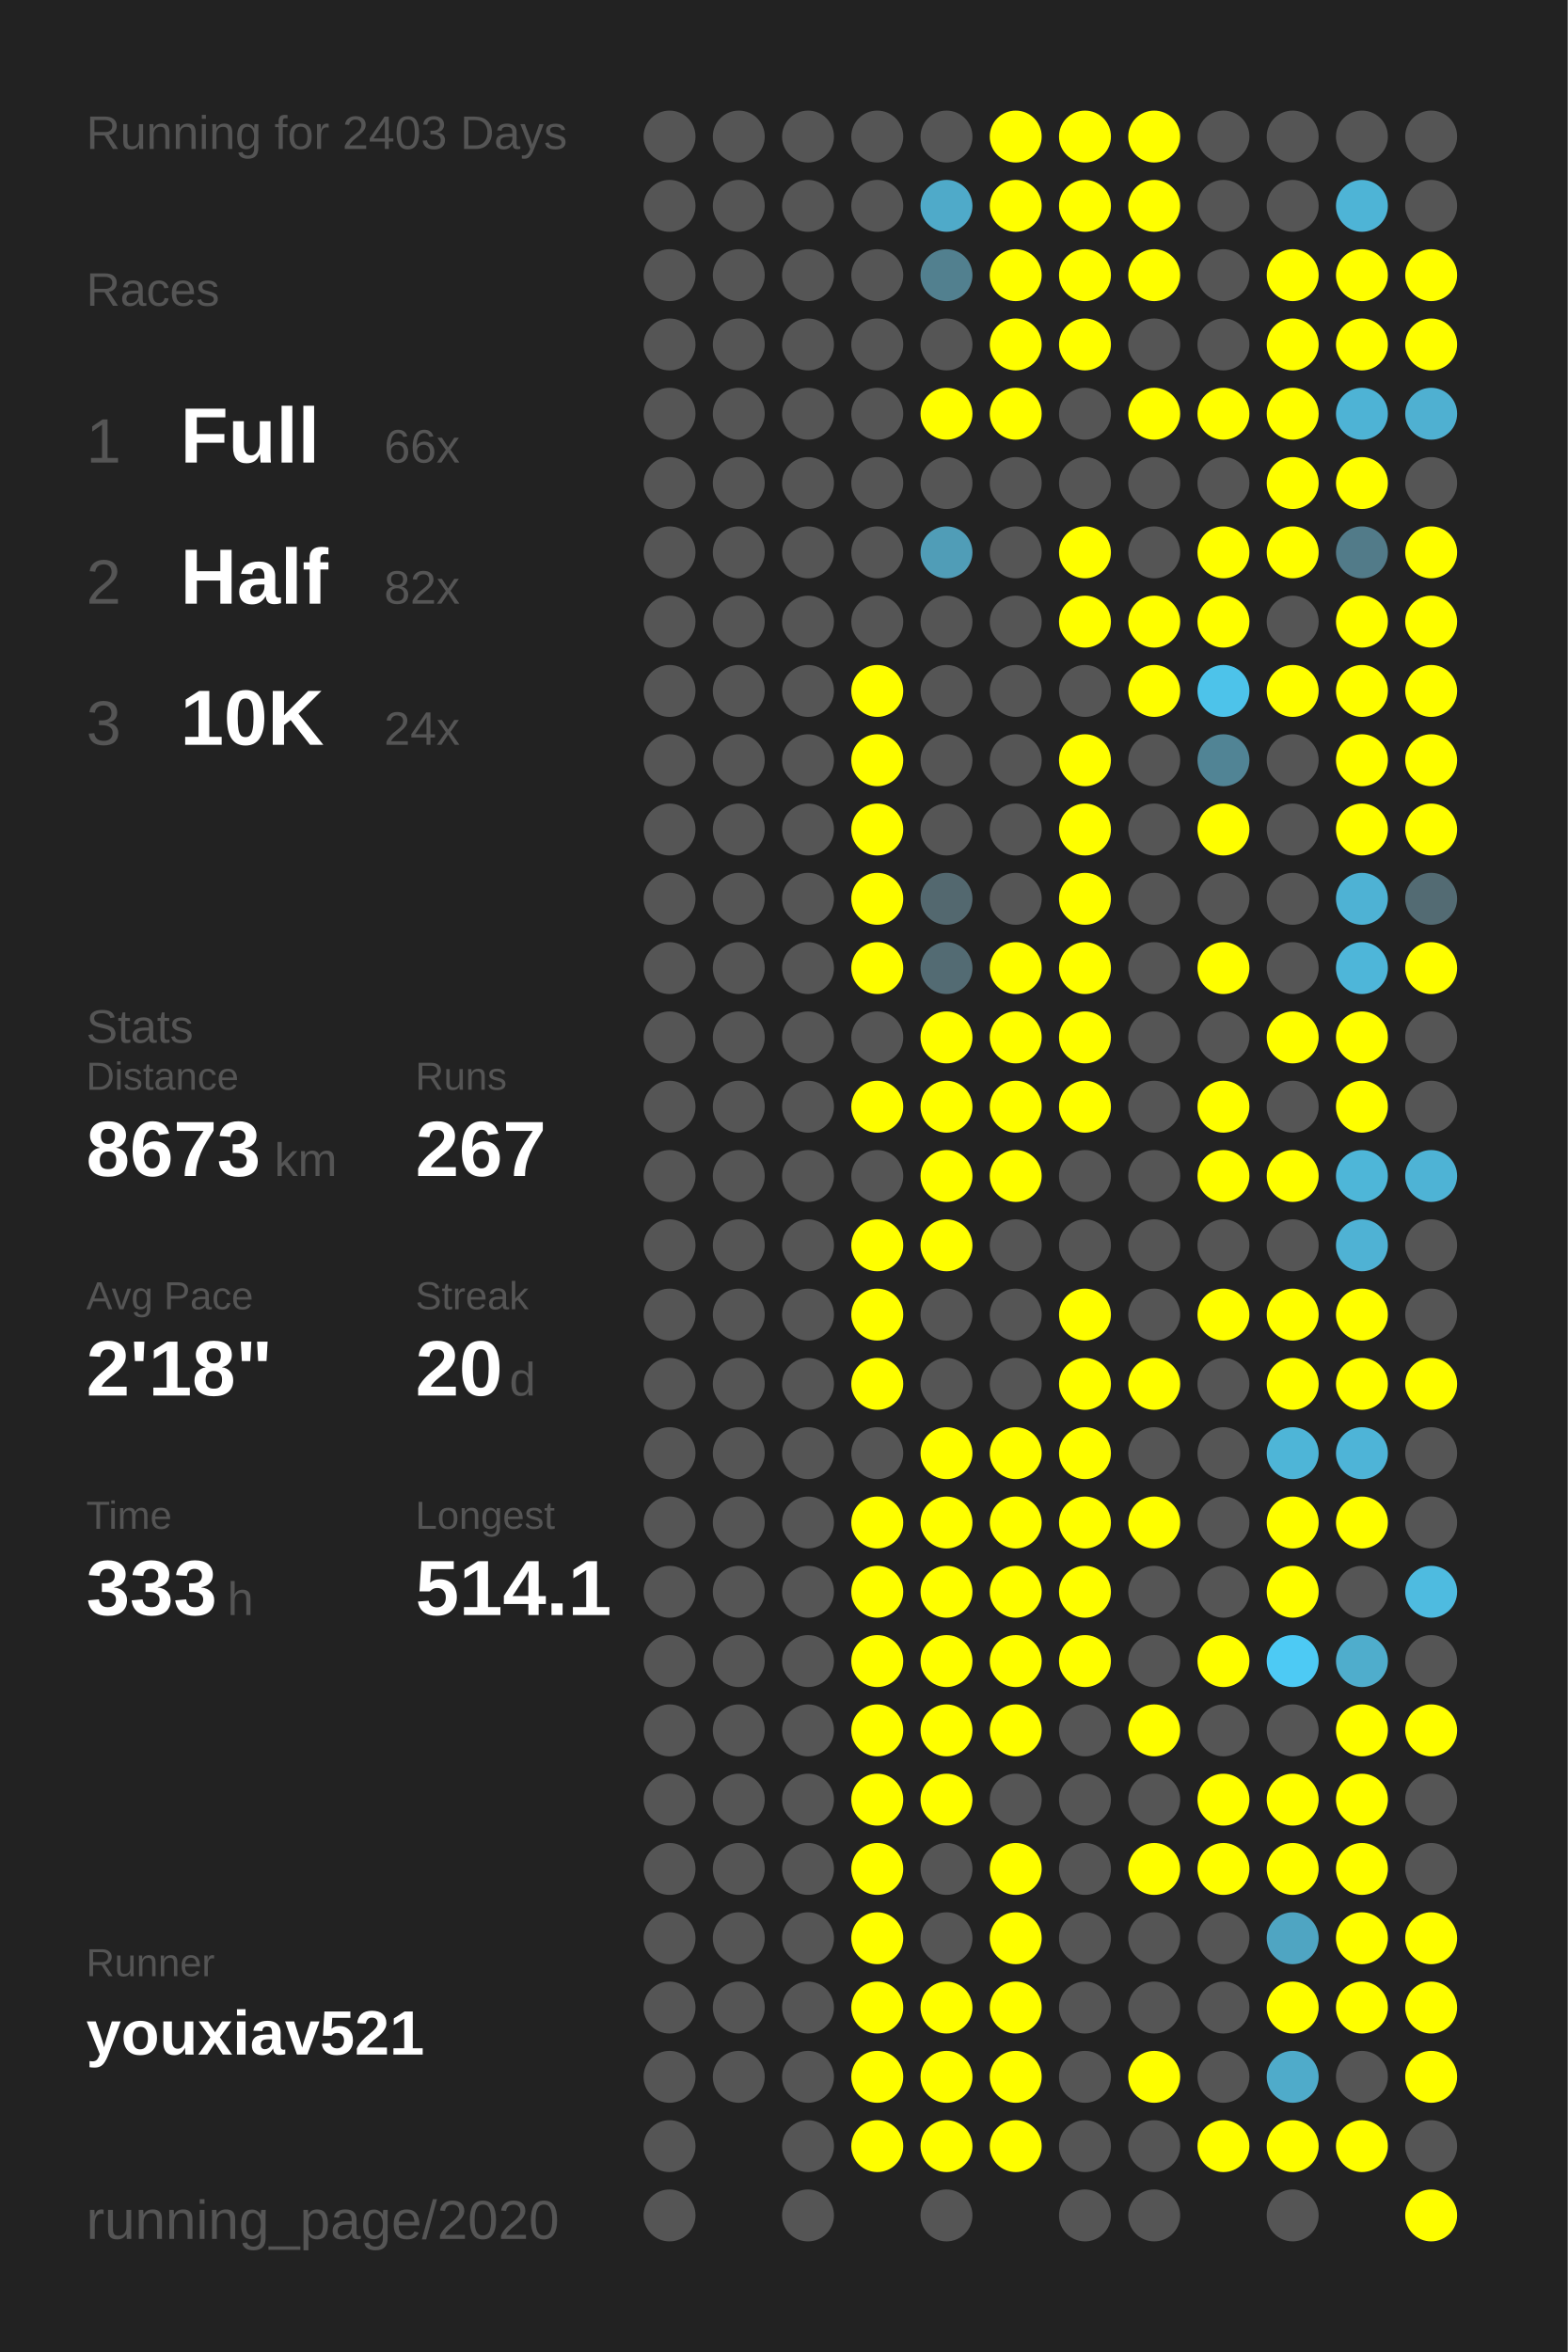
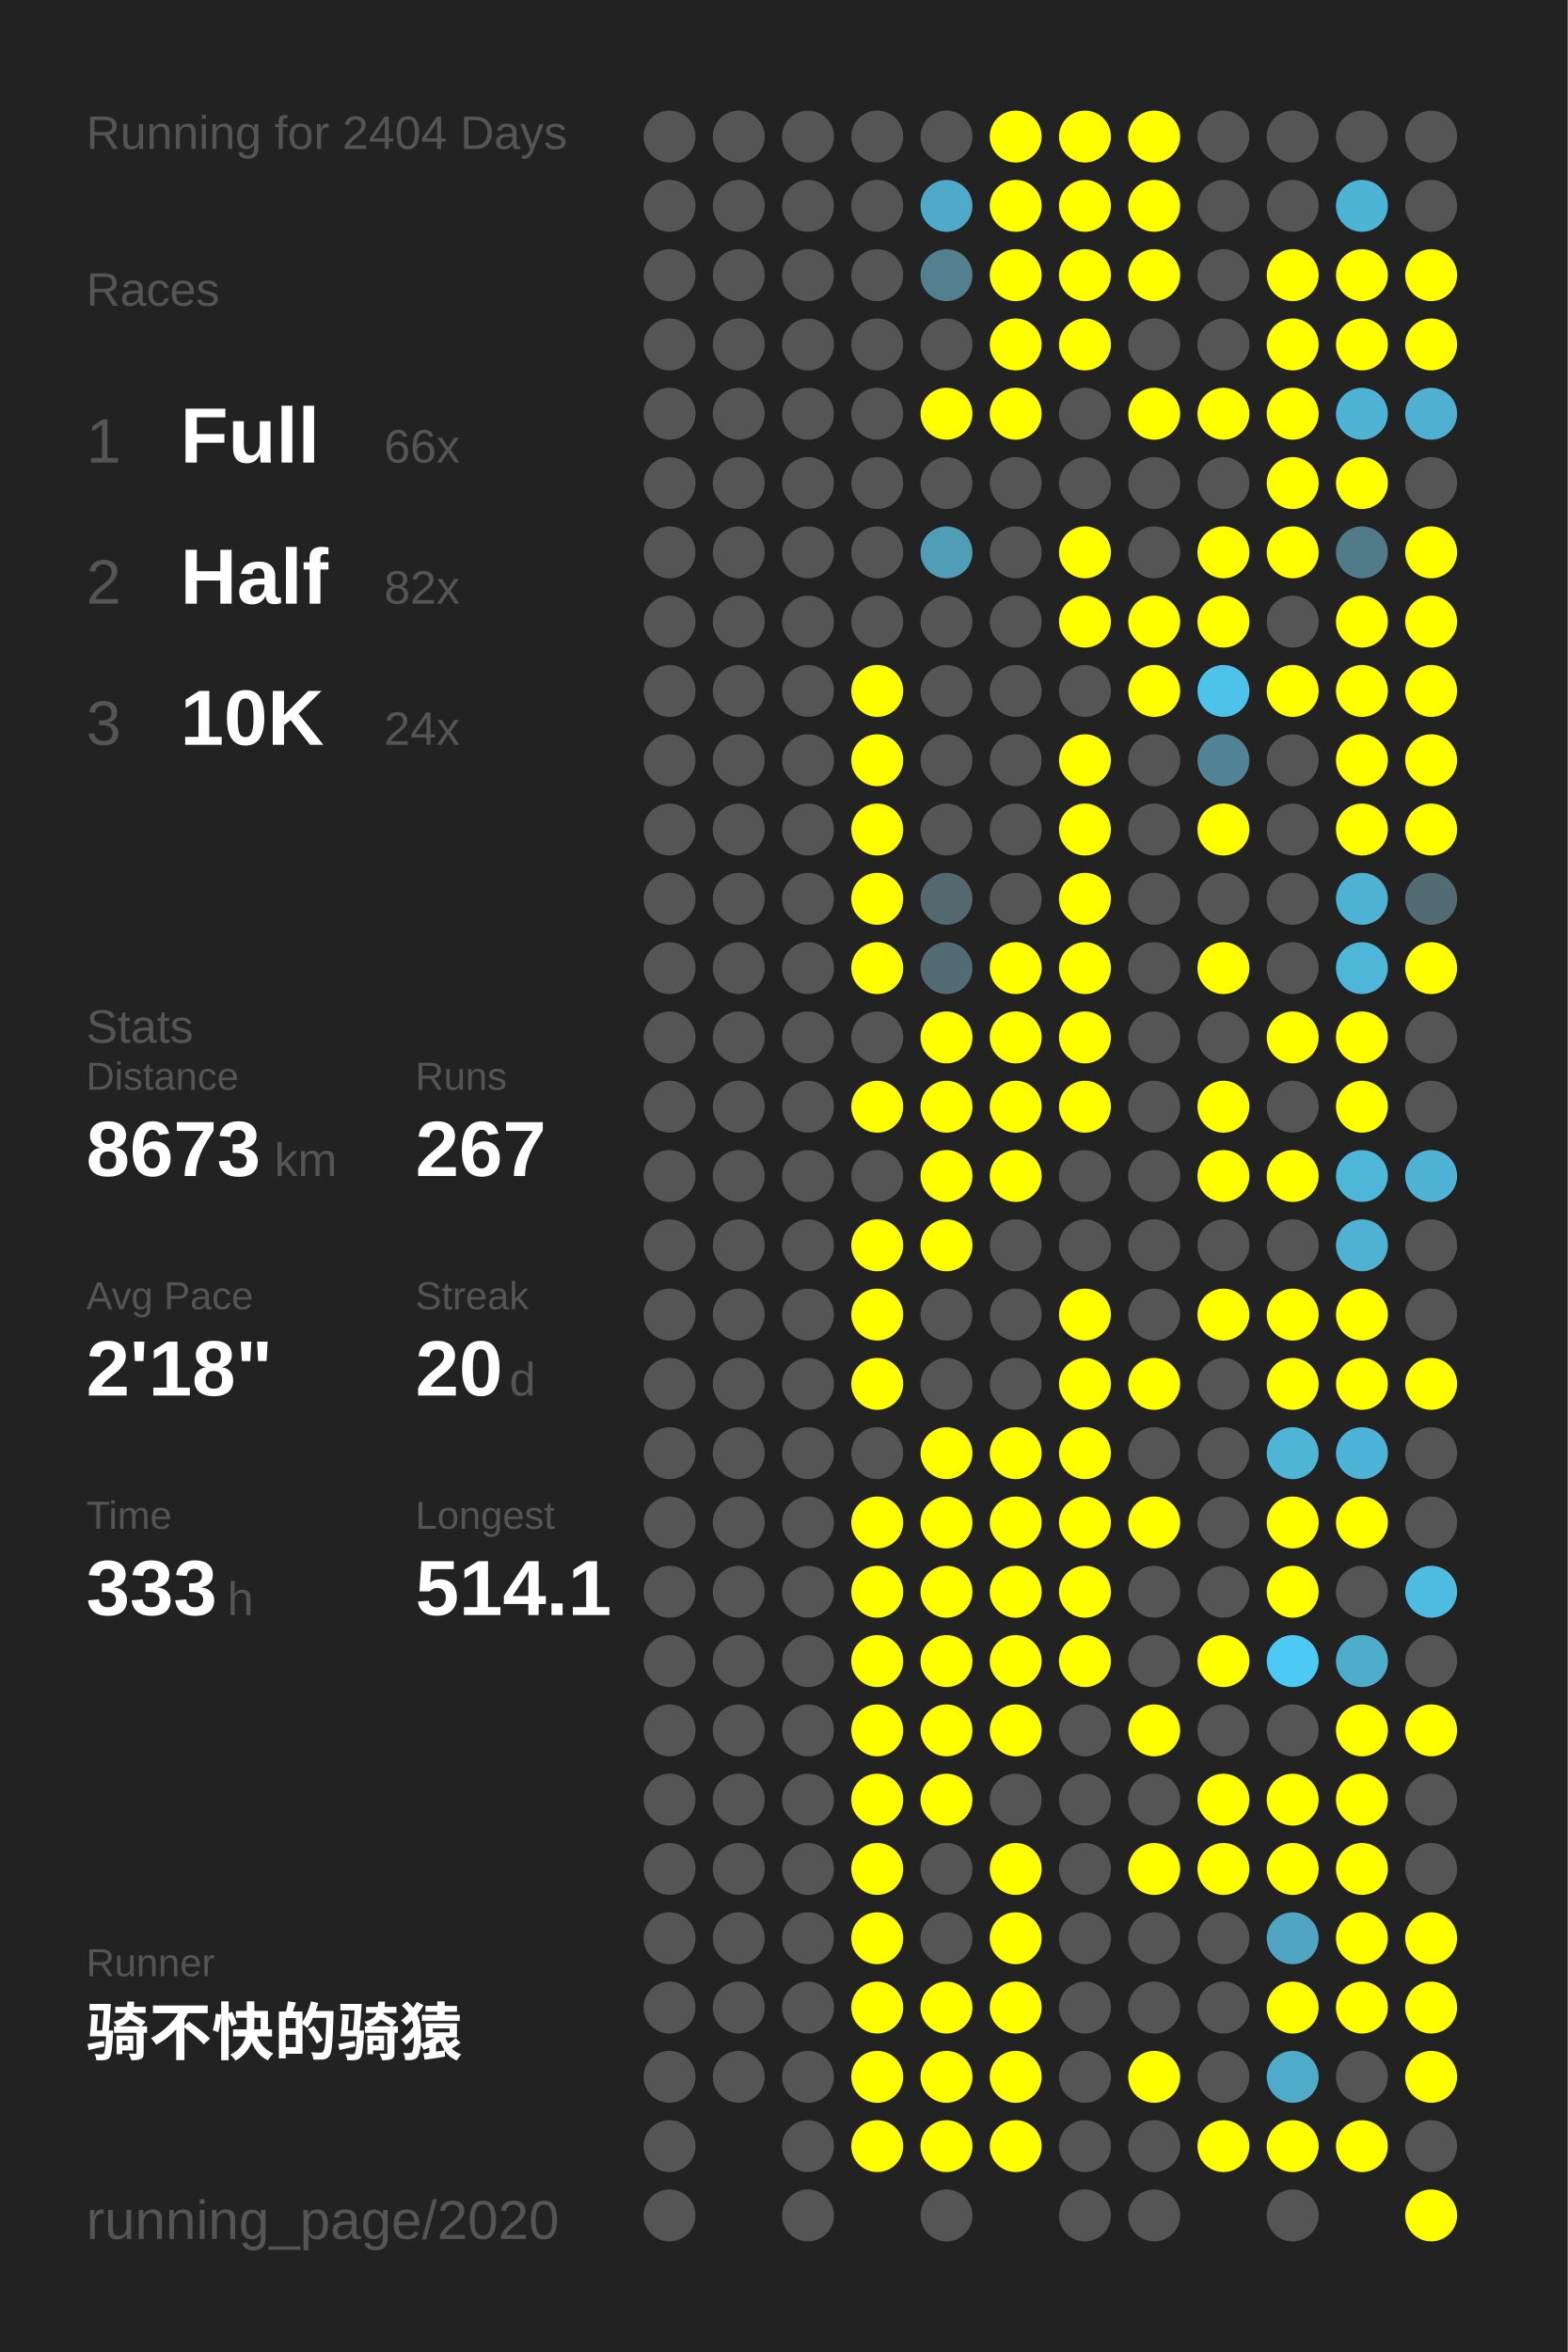
<svg xmlns="http://www.w3.org/2000/svg" baseProfile="full" height="300mm" version="1.1" viewBox="0,0,200,300" width="200mm">
  <defs />
  <rect fill="#222222" height="300" width="200" x="0" y="0" />
-   <text fill="#555555" style="font-size:6px; font-family:Arial;" x="11" y="19">Running for 2403 Days</text>
+   <text fill="#555555" style="font-size:6px; font-family:Arial;" x="11" y="19">Running for 2404 Days</text>
  <text fill="#555555" style="font-size:6px; font-family:Arial;" x="11" y="39">Races</text>
  <text fill="#555555" style="font-size:8px; font-family:Arial;" x="11" y="59">1</text>
  <text fill="#FFFFFF" style="font-size:10px; font-family:Arial; font-weight:bold;" x="23" y="59">Full</text>
  <text fill="#555555" style="font-size:6px; font-family:Arial;" x="49" y="59">66x</text>
  <text fill="#555555" style="font-size:8px; font-family:Arial;" x="11" y="77">2</text>
  <text fill="#FFFFFF" style="font-size:10px; font-family:Arial; font-weight:bold;" x="23" y="77">Half</text>
  <text fill="#555555" style="font-size:6px; font-family:Arial;" x="49" y="77">82x</text>
  <text fill="#555555" style="font-size:8px; font-family:Arial;" x="11" y="95">3</text>
  <text fill="#FFFFFF" style="font-size:10px; font-family:Arial; font-weight:bold;" x="23" y="95">10K</text>
  <text fill="#555555" style="font-size:6px; font-family:Arial;" x="49" y="95">24x</text>
  <text fill="#555555" style="font-size:6px; font-family:Arial;" x="11" y="133">Stats</text>
  <text fill="#555555" style="font-size:5px; font-family:Arial;" x="11" y="139">Distance</text>
  <text fill="#FFFFFF" style="font-size:10px; font-family:Arial; font-weight:bold;" x="11" y="150">8673</text>
  <text fill="#555555" style="font-size:6px; font-family:Arial;" x="35" y="150">km</text>
  <text fill="#555555" style="font-size:5px; font-family:Arial;" x="53" y="139">Runs</text>
  <text fill="#FFFFFF" style="font-size:10px; font-family:Arial; font-weight:bold;" x="53" y="150">267</text>
  <text fill="#555555" style="font-size:5px; font-family:Arial;" x="11" y="167">Avg Pace</text>
  <text fill="#FFFFFF" style="font-size:10px; font-family:Arial; font-weight:bold;" x="11" y="178">2'18"</text>
  <text fill="#555555" style="font-size:5px; font-family:Arial;" x="53" y="167">Streak</text>
  <text fill="#FFFFFF" style="font-size:10px; font-family:Arial; font-weight:bold;" x="53" y="178">20</text>
  <text fill="#555555" style="font-size:6px; font-family:Arial;" x="65" y="178">d</text>
  <text fill="#555555" style="font-size:5px; font-family:Arial;" x="11" y="195">Time</text>
  <text fill="#FFFFFF" style="font-size:10px; font-family:Arial; font-weight:bold;" x="11" y="206">333</text>
  <text fill="#555555" style="font-size:6px; font-family:Arial;" x="29" y="206">h</text>
  <text fill="#555555" style="font-size:5px; font-family:Arial;" x="53" y="195">Longest</text>
  <text fill="#FFFFFF" style="font-size:10px; font-family:Arial; font-weight:bold;" x="53" y="206">514.1</text>
  <text fill="#555555" style="font-size:5px; font-family:Arial;" x="11" y="252.065">Runner</text>
-   <text fill="#FFFFFF" style="font-size:8px; font-family:Arial; font-weight:bold;" x="11" y="262.065">youxiav521</text>
+   <text fill="#FFFFFF" style="font-size:8px; font-family:Arial; font-weight:bold;" x="11" y="262.065">骑不快的骑猿</text>
  <text fill="#555555" style="font-size:7px; font-family:Arial;" x="11" y="285.581">running_page/2020</text>
  <circle cx="85.417" cy="17.419" fill="#555555" r="3.312" />
  <circle cx="85.417" cy="26.258" fill="#555555" r="3.312" />
  <circle cx="85.417" cy="35.097" fill="#555555" r="3.312" />
  <circle cx="85.417" cy="43.935" fill="#555555" r="3.312" />
  <circle cx="85.417" cy="52.774" fill="#555555" r="3.312" />
  <circle cx="85.417" cy="61.613" fill="#555555" r="3.312" />
  <circle cx="85.417" cy="70.452" fill="#555555" r="3.312" />
  <circle cx="85.417" cy="79.29" fill="#555555" r="3.312" />
  <circle cx="85.417" cy="88.129" fill="#555555" r="3.312" />
  <circle cx="85.417" cy="96.968" fill="#555555" r="3.312" />
  <circle cx="85.417" cy="105.806" fill="#555555" r="3.312" />
  <circle cx="85.417" cy="114.645" fill="#555555" r="3.312" />
  <circle cx="85.417" cy="123.484" fill="#555555" r="3.312" />
  <circle cx="85.417" cy="132.323" fill="#555555" r="3.312" />
  <circle cx="85.417" cy="141.161" fill="#555555" r="3.312" />
  <circle cx="85.417" cy="150" fill="#555555" r="3.312" />
  <circle cx="85.417" cy="158.839" fill="#555555" r="3.312" />
  <circle cx="85.417" cy="167.677" fill="#555555" r="3.312" />
  <circle cx="85.417" cy="176.516" fill="#555555" r="3.312" />
  <circle cx="85.417" cy="185.355" fill="#555555" r="3.312" />
  <circle cx="85.417" cy="194.194" fill="#555555" r="3.312" />
  <circle cx="85.417" cy="203.032" fill="#555555" r="3.312" />
  <circle cx="85.417" cy="211.871" fill="#555555" r="3.312" />
  <circle cx="85.417" cy="220.71" fill="#555555" r="3.312" />
  <circle cx="85.417" cy="229.548" fill="#555555" r="3.312" />
  <circle cx="85.417" cy="238.387" fill="#555555" r="3.312" />
  <circle cx="85.417" cy="247.226" fill="#555555" r="3.312" />
  <circle cx="85.417" cy="256.065" fill="#555555" r="3.312" />
  <circle cx="85.417" cy="264.903" fill="#555555" r="3.312" />
  <circle cx="85.417" cy="273.742" fill="#555555" r="3.312" />
  <circle cx="85.417" cy="282.581" fill="#555555" r="3.312" />
  <circle cx="94.25" cy="17.419" fill="#555555" r="3.312" />
  <circle cx="94.25" cy="26.258" fill="#555555" r="3.312" />
  <circle cx="94.25" cy="35.097" fill="#555555" r="3.312" />
  <circle cx="94.25" cy="43.935" fill="#555555" r="3.312" />
  <circle cx="94.25" cy="52.774" fill="#555555" r="3.312" />
  <circle cx="94.25" cy="61.613" fill="#555555" r="3.312" />
  <circle cx="94.25" cy="70.452" fill="#555555" r="3.312" />
  <circle cx="94.25" cy="79.29" fill="#555555" r="3.312" />
  <circle cx="94.25" cy="88.129" fill="#555555" r="3.312" />
  <circle cx="94.25" cy="96.968" fill="#555555" r="3.312" />
  <circle cx="94.25" cy="105.806" fill="#555555" r="3.312" />
  <circle cx="94.25" cy="114.645" fill="#555555" r="3.312" />
  <circle cx="94.25" cy="123.484" fill="#555555" r="3.312" />
  <circle cx="94.25" cy="132.323" fill="#555555" r="3.312" />
  <circle cx="94.25" cy="141.161" fill="#555555" r="3.312" />
  <circle cx="94.25" cy="150" fill="#555555" r="3.312" />
  <circle cx="94.25" cy="158.839" fill="#555555" r="3.312" />
  <circle cx="94.25" cy="167.677" fill="#555555" r="3.312" />
  <circle cx="94.25" cy="176.516" fill="#555555" r="3.312" />
  <circle cx="94.25" cy="185.355" fill="#555555" r="3.312" />
  <circle cx="94.25" cy="194.194" fill="#555555" r="3.312" />
  <circle cx="94.25" cy="203.032" fill="#555555" r="3.312" />
  <circle cx="94.25" cy="211.871" fill="#555555" r="3.312" />
  <circle cx="94.25" cy="220.71" fill="#555555" r="3.312" />
  <circle cx="94.25" cy="229.548" fill="#555555" r="3.312" />
  <circle cx="94.25" cy="238.387" fill="#555555" r="3.312" />
  <circle cx="94.25" cy="247.226" fill="#555555" r="3.312" />
  <circle cx="94.25" cy="256.065" fill="#555555" r="3.312" />
  <circle cx="94.25" cy="264.903" fill="#555555" r="3.312" />
  <circle cx="103.083" cy="17.419" fill="#555555" r="3.312" />
  <circle cx="103.083" cy="26.258" fill="#555555" r="3.312" />
  <circle cx="103.083" cy="35.097" fill="#555555" r="3.312" />
  <circle cx="103.083" cy="43.935" fill="#555555" r="3.312" />
  <circle cx="103.083" cy="52.774" fill="#555555" r="3.312" />
  <circle cx="103.083" cy="61.613" fill="#555555" r="3.312" />
  <circle cx="103.083" cy="70.452" fill="#555555" r="3.312" />
  <circle cx="103.083" cy="79.29" fill="#555555" r="3.312" />
  <circle cx="103.083" cy="88.129" fill="#555555" r="3.312" />
  <circle cx="103.083" cy="96.968" fill="#555555" r="3.312" />
  <circle cx="103.083" cy="105.806" fill="#555555" r="3.312" />
  <circle cx="103.083" cy="114.645" fill="#555555" r="3.312" />
  <circle cx="103.083" cy="123.484" fill="#555555" r="3.312" />
  <circle cx="103.083" cy="132.323" fill="#555555" r="3.312" />
  <circle cx="103.083" cy="141.161" fill="#555555" r="3.312" />
  <circle cx="103.083" cy="150" fill="#555555" r="3.312" />
  <circle cx="103.083" cy="158.839" fill="#555555" r="3.312" />
  <circle cx="103.083" cy="167.677" fill="#555555" r="3.312" />
  <circle cx="103.083" cy="176.516" fill="#555555" r="3.312" />
  <circle cx="103.083" cy="185.355" fill="#555555" r="3.312" />
  <circle cx="103.083" cy="194.194" fill="#555555" r="3.312" />
  <circle cx="103.083" cy="203.032" fill="#555555" r="3.312" />
  <circle cx="103.083" cy="211.871" fill="#555555" r="3.312" />
  <circle cx="103.083" cy="220.71" fill="#555555" r="3.312" />
  <circle cx="103.083" cy="229.548" fill="#555555" r="3.312" />
  <circle cx="103.083" cy="238.387" fill="#555555" r="3.312" />
  <circle cx="103.083" cy="247.226" fill="#555555" r="3.312" />
  <circle cx="103.083" cy="256.065" fill="#555555" r="3.312" />
  <circle cx="103.083" cy="264.903" fill="#555555" r="3.312" />
  <circle cx="103.083" cy="273.742" fill="#555555" r="3.312" />
  <circle cx="103.083" cy="282.581" fill="#555555" r="3.312" />
  <circle cx="111.917" cy="17.419" fill="#555555" r="3.312" />
  <circle cx="111.917" cy="26.258" fill="#555555" r="3.312" />
  <circle cx="111.917" cy="35.097" fill="#555555" r="3.312" />
  <circle cx="111.917" cy="43.935" fill="#555555" r="3.312" />
  <circle cx="111.917" cy="52.774" fill="#555555" r="3.312" />
  <circle cx="111.917" cy="61.613" fill="#555555" r="3.312" />
  <circle cx="111.917" cy="70.452" fill="#555555" r="3.312" />
  <circle cx="111.917" cy="79.29" fill="#555555" r="3.312" />
  <circle cx="111.917" cy="88.129" fill="#FFFF00" r="3.312" />
  <circle cx="111.917" cy="96.968" fill="#FFFF00" r="3.312" />
  <circle cx="111.917" cy="105.806" fill="#FFFF00" r="3.312" />
  <circle cx="111.917" cy="114.645" fill="#FFFF00" r="3.312" />
  <circle cx="111.917" cy="123.484" fill="#FFFF00" r="3.312" />
  <circle cx="111.917" cy="132.323" fill="#555555" r="3.312" />
  <circle cx="111.917" cy="141.161" fill="#FFFF00" r="3.312" />
  <circle cx="111.917" cy="150" fill="#555555" r="3.312" />
  <circle cx="111.917" cy="158.839" fill="#FFFF00" r="3.312" />
  <circle cx="111.917" cy="167.677" fill="#FFFF00" r="3.312" />
  <circle cx="111.917" cy="176.516" fill="#FFFF00" r="3.312" />
  <circle cx="111.917" cy="185.355" fill="#555555" r="3.312" />
  <circle cx="111.917" cy="194.194" fill="#FFFF00" r="3.312" />
  <circle cx="111.917" cy="203.032" fill="#FFFF00" r="3.312" />
  <circle cx="111.917" cy="211.871" fill="#FFFF00" r="3.312" />
  <circle cx="111.917" cy="220.71" fill="#FFFF00" r="3.312" />
  <circle cx="111.917" cy="229.548" fill="#FFFF00" r="3.312" />
  <circle cx="111.917" cy="238.387" fill="#FFFF00" r="3.312" />
  <circle cx="111.917" cy="247.226" fill="#FFFF00" r="3.312" />
  <circle cx="111.917" cy="256.065" fill="#FFFF00" r="3.312" />
  <circle cx="111.917" cy="264.903" fill="#FFFF00" r="3.312" />
  <circle cx="111.917" cy="273.742" fill="#FFFF00" r="3.312" />
  <circle cx="120.75" cy="17.419" fill="#555555" r="3.312" />
  <circle cx="120.75" cy="26.258" fill="#4faac9" r="3.312" />
  <circle cx="120.75" cy="35.097" fill="#52808f" r="3.312" />
  <circle cx="120.75" cy="43.935" fill="#555555" r="3.312" />
  <circle cx="120.75" cy="52.774" fill="#FFFF00" r="3.312" />
  <circle cx="120.75" cy="61.613" fill="#555555" r="3.312" />
  <circle cx="120.75" cy="70.452" fill="#509db7" r="3.312" />
  <circle cx="120.75" cy="79.29" fill="#555555" r="3.312" />
  <circle cx="120.75" cy="88.129" fill="#555555" r="3.312" />
  <circle cx="120.75" cy="96.968" fill="#555555" r="3.312" />
  <circle cx="120.75" cy="105.806" fill="#555555" r="3.312" />
  <circle cx="120.75" cy="114.645" fill="#53686f" r="3.312" />
  <circle cx="120.75" cy="123.484" fill="#536b73" r="3.312" />
  <circle cx="120.75" cy="132.323" fill="#FFFF00" r="3.312" />
  <circle cx="120.75" cy="141.161" fill="#FFFF00" r="3.312" />
  <circle cx="120.75" cy="150" fill="#FFFF00" r="3.312" />
  <circle cx="120.75" cy="158.839" fill="#FFFF00" r="3.312" />
  <circle cx="120.75" cy="167.677" fill="#555555" r="3.312" />
  <circle cx="120.75" cy="176.516" fill="#555555" r="3.312" />
  <circle cx="120.75" cy="185.355" fill="#FFFF00" r="3.312" />
  <circle cx="120.75" cy="194.194" fill="#FFFF00" r="3.312" />
  <circle cx="120.75" cy="203.032" fill="#FFFF00" r="3.312" />
  <circle cx="120.75" cy="211.871" fill="#FFFF00" r="3.312" />
  <circle cx="120.75" cy="220.71" fill="#FFFF00" r="3.312" />
  <circle cx="120.75" cy="229.548" fill="#FFFF00" r="3.312" />
  <circle cx="120.75" cy="238.387" fill="#555555" r="3.312" />
  <circle cx="120.75" cy="247.226" fill="#555555" r="3.312" />
  <circle cx="120.75" cy="256.065" fill="#FFFF00" r="3.312" />
  <circle cx="120.75" cy="264.903" fill="#FFFF00" r="3.312" />
  <circle cx="120.75" cy="273.742" fill="#FFFF00" r="3.312" />
  <circle cx="120.75" cy="282.581" fill="#555555" r="3.312" />
  <circle cx="129.583" cy="17.419" fill="#FFFF00" r="3.312" />
  <circle cx="129.583" cy="26.258" fill="#FFFF00" r="3.312" />
  <circle cx="129.583" cy="35.097" fill="#FFFF00" r="3.312" />
  <circle cx="129.583" cy="43.935" fill="#FFFF00" r="3.312" />
  <circle cx="129.583" cy="52.774" fill="#FFFF00" r="3.312" />
  <circle cx="129.583" cy="61.613" fill="#555555" r="3.312" />
  <circle cx="129.583" cy="70.452" fill="#555555" r="3.312" />
  <circle cx="129.583" cy="79.29" fill="#555555" r="3.312" />
  <circle cx="129.583" cy="88.129" fill="#555555" r="3.312" />
  <circle cx="129.583" cy="96.968" fill="#555555" r="3.312" />
  <circle cx="129.583" cy="105.806" fill="#555555" r="3.312" />
  <circle cx="129.583" cy="114.645" fill="#555555" r="3.312" />
  <circle cx="129.583" cy="123.484" fill="#FFFF00" r="3.312" />
  <circle cx="129.583" cy="132.323" fill="#FFFF00" r="3.312" />
  <circle cx="129.583" cy="141.161" fill="#FFFF00" r="3.312" />
  <circle cx="129.583" cy="150" fill="#FFFF00" r="3.312" />
  <circle cx="129.583" cy="158.839" fill="#555555" r="3.312" />
  <circle cx="129.583" cy="167.677" fill="#555555" r="3.312" />
  <circle cx="129.583" cy="176.516" fill="#555555" r="3.312" />
  <circle cx="129.583" cy="185.355" fill="#FFFF00" r="3.312" />
  <circle cx="129.583" cy="194.194" fill="#FFFF00" r="3.312" />
  <circle cx="129.583" cy="203.032" fill="#FFFF00" r="3.312" />
  <circle cx="129.583" cy="211.871" fill="#FFFF00" r="3.312" />
  <circle cx="129.583" cy="220.71" fill="#FFFF00" r="3.312" />
  <circle cx="129.583" cy="229.548" fill="#555555" r="3.312" />
  <circle cx="129.583" cy="238.387" fill="#FFFF00" r="3.312" />
  <circle cx="129.583" cy="247.226" fill="#FFFF00" r="3.312" />
  <circle cx="129.583" cy="256.065" fill="#FFFF00" r="3.312" />
  <circle cx="129.583" cy="264.903" fill="#FFFF00" r="3.312" />
  <circle cx="129.583" cy="273.742" fill="#FFFF00" r="3.312" />
  <circle cx="138.417" cy="17.419" fill="#FFFF00" r="3.312" />
  <circle cx="138.417" cy="26.258" fill="#FFFF00" r="3.312" />
  <circle cx="138.417" cy="35.097" fill="#FFFF00" r="3.312" />
  <circle cx="138.417" cy="43.935" fill="#FFFF00" r="3.312" />
  <circle cx="138.417" cy="52.774" fill="#555555" r="3.312" />
  <circle cx="138.417" cy="61.613" fill="#555555" r="3.312" />
  <circle cx="138.417" cy="70.452" fill="#FFFF00" r="3.312" />
  <circle cx="138.417" cy="79.29" fill="#FFFF00" r="3.312" />
  <circle cx="138.417" cy="88.129" fill="#555555" r="3.312" />
  <circle cx="138.417" cy="96.968" fill="#FFFF00" r="3.312" />
  <circle cx="138.417" cy="105.806" fill="#FFFF00" r="3.312" />
  <circle cx="138.417" cy="114.645" fill="#FFFF00" r="3.312" />
  <circle cx="138.417" cy="123.484" fill="#FFFF00" r="3.312" />
  <circle cx="138.417" cy="132.323" fill="#FFFF00" r="3.312" />
  <circle cx="138.417" cy="141.161" fill="#FFFF00" r="3.312" />
  <circle cx="138.417" cy="150" fill="#555555" r="3.312" />
  <circle cx="138.417" cy="158.839" fill="#555555" r="3.312" />
  <circle cx="138.417" cy="167.677" fill="#FFFF00" r="3.312" />
  <circle cx="138.417" cy="176.516" fill="#FFFF00" r="3.312" />
  <circle cx="138.417" cy="185.355" fill="#FFFF00" r="3.312" />
  <circle cx="138.417" cy="194.194" fill="#FFFF00" r="3.312" />
  <circle cx="138.417" cy="203.032" fill="#FFFF00" r="3.312" />
  <circle cx="138.417" cy="211.871" fill="#FFFF00" r="3.312" />
  <circle cx="138.417" cy="220.71" fill="#555555" r="3.312" />
  <circle cx="138.417" cy="229.548" fill="#555555" r="3.312" />
  <circle cx="138.417" cy="238.387" fill="#555555" r="3.312" />
  <circle cx="138.417" cy="247.226" fill="#555555" r="3.312" />
  <circle cx="138.417" cy="256.065" fill="#555555" r="3.312" />
  <circle cx="138.417" cy="264.903" fill="#555555" r="3.312" />
  <circle cx="138.417" cy="273.742" fill="#555555" r="3.312" />
  <circle cx="138.417" cy="282.581" fill="#555555" r="3.312" />
  <circle cx="147.25" cy="17.419" fill="#FFFF00" r="3.312" />
  <circle cx="147.25" cy="26.258" fill="#FFFF00" r="3.312" />
  <circle cx="147.25" cy="35.097" fill="#FFFF00" r="3.312" />
  <circle cx="147.25" cy="43.935" fill="#555555" r="3.312" />
  <circle cx="147.25" cy="52.774" fill="#FFFF00" r="3.312" />
  <circle cx="147.25" cy="61.613" fill="#555555" r="3.312" />
  <circle cx="147.25" cy="70.452" fill="#555555" r="3.312" />
  <circle cx="147.25" cy="79.29" fill="#FFFF00" r="3.312" />
  <circle cx="147.25" cy="88.129" fill="#FFFF00" r="3.312" />
  <circle cx="147.25" cy="96.968" fill="#555555" r="3.312" />
  <circle cx="147.25" cy="105.806" fill="#555555" r="3.312" />
  <circle cx="147.25" cy="114.645" fill="#555555" r="3.312" />
  <circle cx="147.25" cy="123.484" fill="#555555" r="3.312" />
  <circle cx="147.25" cy="132.323" fill="#555555" r="3.312" />
  <circle cx="147.25" cy="141.161" fill="#555555" r="3.312" />
  <circle cx="147.25" cy="150" fill="#555555" r="3.312" />
  <circle cx="147.25" cy="158.839" fill="#555555" r="3.312" />
  <circle cx="147.25" cy="167.677" fill="#555555" r="3.312" />
  <circle cx="147.25" cy="176.516" fill="#FFFF00" r="3.312" />
  <circle cx="147.25" cy="185.355" fill="#555555" r="3.312" />
  <circle cx="147.25" cy="194.194" fill="#FFFF00" r="3.312" />
  <circle cx="147.25" cy="203.032" fill="#555555" r="3.312" />
  <circle cx="147.25" cy="211.871" fill="#555555" r="3.312" />
  <circle cx="147.25" cy="220.71" fill="#FFFF00" r="3.312" />
  <circle cx="147.25" cy="229.548" fill="#555555" r="3.312" />
  <circle cx="147.25" cy="238.387" fill="#FFFF00" r="3.312" />
  <circle cx="147.25" cy="247.226" fill="#555555" r="3.312" />
  <circle cx="147.25" cy="256.065" fill="#555555" r="3.312" />
  <circle cx="147.25" cy="264.903" fill="#FFFF00" r="3.312" />
  <circle cx="147.25" cy="273.742" fill="#555555" r="3.312" />
  <circle cx="147.25" cy="282.581" fill="#555555" r="3.312" />
  <circle cx="156.083" cy="17.419" fill="#555555" r="3.312" />
  <circle cx="156.083" cy="26.258" fill="#555555" r="3.312" />
  <circle cx="156.083" cy="35.097" fill="#555555" r="3.312" />
  <circle cx="156.083" cy="43.935" fill="#555555" r="3.312" />
  <circle cx="156.083" cy="52.774" fill="#FFFF00" r="3.312" />
  <circle cx="156.083" cy="61.613" fill="#555555" r="3.312" />
  <circle cx="156.083" cy="70.452" fill="#FFFF00" r="3.312" />
  <circle cx="156.083" cy="79.29" fill="#FFFF00" r="3.312" />
  <circle cx="156.083" cy="88.129" fill="#4dc3ea" r="3.312" />
  <circle cx="156.083" cy="96.968" fill="#518495" r="3.312" />
  <circle cx="156.083" cy="105.806" fill="#FFFF00" r="3.312" />
  <circle cx="156.083" cy="114.645" fill="#555555" r="3.312" />
  <circle cx="156.083" cy="123.484" fill="#FFFF00" r="3.312" />
  <circle cx="156.083" cy="132.323" fill="#555555" r="3.312" />
  <circle cx="156.083" cy="141.161" fill="#FFFF00" r="3.312" />
  <circle cx="156.083" cy="150" fill="#FFFF00" r="3.312" />
  <circle cx="156.083" cy="158.839" fill="#555555" r="3.312" />
  <circle cx="156.083" cy="167.677" fill="#FFFF00" r="3.312" />
  <circle cx="156.083" cy="176.516" fill="#555555" r="3.312" />
  <circle cx="156.083" cy="185.355" fill="#555555" r="3.312" />
  <circle cx="156.083" cy="194.194" fill="#555555" r="3.312" />
  <circle cx="156.083" cy="203.032" fill="#555555" r="3.312" />
  <circle cx="156.083" cy="211.871" fill="#FFFF00" r="3.312" />
  <circle cx="156.083" cy="220.71" fill="#555555" r="3.312" />
  <circle cx="156.083" cy="229.548" fill="#FFFF00" r="3.312" />
  <circle cx="156.083" cy="238.387" fill="#FFFF00" r="3.312" />
  <circle cx="156.083" cy="247.226" fill="#555555" r="3.312" />
  <circle cx="156.083" cy="256.065" fill="#555555" r="3.312" />
  <circle cx="156.083" cy="264.903" fill="#555555" r="3.312" />
  <circle cx="156.083" cy="273.742" fill="#FFFF00" r="3.312" />
  <circle cx="164.917" cy="17.419" fill="#555555" r="3.312" />
  <circle cx="164.917" cy="26.258" fill="#555555" r="3.312" />
  <circle cx="164.917" cy="35.097" fill="#FFFF00" r="3.312" />
  <circle cx="164.917" cy="43.935" fill="#FFFF00" r="3.312" />
  <circle cx="164.917" cy="52.774" fill="#FFFF00" r="3.312" />
  <circle cx="164.917" cy="61.613" fill="#FFFF00" r="3.312" />
  <circle cx="164.917" cy="70.452" fill="#FFFF00" r="3.312" />
  <circle cx="164.917" cy="79.29" fill="#555555" r="3.312" />
  <circle cx="164.917" cy="88.129" fill="#FFFF00" r="3.312" />
  <circle cx="164.917" cy="96.968" fill="#555555" r="3.312" />
  <circle cx="164.917" cy="105.806" fill="#555555" r="3.312" />
  <circle cx="164.917" cy="114.645" fill="#555555" r="3.312" />
  <circle cx="164.917" cy="123.484" fill="#555555" r="3.312" />
  <circle cx="164.917" cy="132.323" fill="#FFFF00" r="3.312" />
  <circle cx="164.917" cy="141.161" fill="#555555" r="3.312" />
  <circle cx="164.917" cy="150" fill="#FFFF00" r="3.312" />
  <circle cx="164.917" cy="158.839" fill="#555555" r="3.312" />
  <circle cx="164.917" cy="167.677" fill="#FFFF00" r="3.312" />
  <circle cx="164.917" cy="176.516" fill="#FFFF00" r="3.312" />
  <circle cx="164.917" cy="185.355" fill="#4eb5d7" r="3.312" />
  <circle cx="164.917" cy="194.194" fill="#FFFF00" r="3.312" />
  <circle cx="164.917" cy="203.032" fill="#FFFF00" r="3.312" />
  <circle cx="164.917" cy="211.871" fill="#4dcaf4" r="3.312" />
  <circle cx="164.917" cy="220.71" fill="#555555" r="3.312" />
  <circle cx="164.917" cy="229.548" fill="#FFFF00" r="3.312" />
  <circle cx="164.917" cy="238.387" fill="#FFFF00" r="3.312" />
  <circle cx="164.917" cy="247.226" fill="#4fa5c2" r="3.312" />
  <circle cx="164.917" cy="256.065" fill="#FFFF00" r="3.312" />
  <circle cx="164.917" cy="264.903" fill="#4fabca" r="3.312" />
  <circle cx="164.917" cy="273.742" fill="#FFFF00" r="3.312" />
  <circle cx="164.917" cy="282.581" fill="#555555" r="3.312" />
  <circle cx="173.75" cy="17.419" fill="#555555" r="3.312" />
  <circle cx="173.75" cy="26.258" fill="#4eb4d6" r="3.312" />
  <circle cx="173.75" cy="35.097" fill="#FFFF00" r="3.312" />
  <circle cx="173.75" cy="43.935" fill="#FFFF00" r="3.312" />
  <circle cx="173.75" cy="52.774" fill="#4eb3d5" r="3.312" />
  <circle cx="173.75" cy="61.613" fill="#FFFF00" r="3.312" />
  <circle cx="173.75" cy="70.452" fill="#527b89" r="3.312" />
  <circle cx="173.75" cy="79.29" fill="#FFFF00" r="3.312" />
  <circle cx="173.75" cy="88.129" fill="#FFFF00" r="3.312" />
  <circle cx="173.75" cy="96.968" fill="#FFFF00" r="3.312" />
  <circle cx="173.75" cy="105.806" fill="#FFFF00" r="3.312" />
  <circle cx="173.75" cy="114.645" fill="#4eb2d4" r="3.312" />
  <circle cx="173.75" cy="123.484" fill="#4eb6d9" r="3.312" />
  <circle cx="173.75" cy="132.323" fill="#FFFF00" r="3.312" />
  <circle cx="173.75" cy="141.161" fill="#FFFF00" r="3.312" />
  <circle cx="173.75" cy="150" fill="#4eb6d8" r="3.312" />
  <circle cx="173.75" cy="158.839" fill="#4fb2d4" r="3.312" />
  <circle cx="173.75" cy="167.677" fill="#FFFF00" r="3.312" />
  <circle cx="173.75" cy="176.516" fill="#FFFF00" r="3.312" />
  <circle cx="173.75" cy="185.355" fill="#4eb4d7" r="3.312" />
  <circle cx="173.75" cy="194.194" fill="#FFFF00" r="3.312" />
  <circle cx="173.75" cy="203.032" fill="#555555" r="3.312" />
  <circle cx="173.75" cy="211.871" fill="#4fadcc" r="3.312" />
  <circle cx="173.75" cy="220.71" fill="#FFFF00" r="3.312" />
  <circle cx="173.75" cy="229.548" fill="#FFFF00" r="3.312" />
  <circle cx="173.75" cy="238.387" fill="#FFFF00" r="3.312" />
  <circle cx="173.75" cy="247.226" fill="#FFFF00" r="3.312" />
  <circle cx="173.75" cy="256.065" fill="#FFFF00" r="3.312" />
  <circle cx="173.75" cy="264.903" fill="#555555" r="3.312" />
  <circle cx="173.75" cy="273.742" fill="#FFFF00" r="3.312" />
  <circle cx="182.583" cy="17.419" fill="#555555" r="3.312" />
  <circle cx="182.583" cy="26.258" fill="#555555" r="3.312" />
  <circle cx="182.583" cy="35.097" fill="#FFFF00" r="3.312" />
  <circle cx="182.583" cy="43.935" fill="#FFFF00" r="3.312" />
  <circle cx="182.583" cy="52.774" fill="#4fb0d1" r="3.312" />
  <circle cx="182.583" cy="61.613" fill="#555555" r="3.312" />
  <circle cx="182.583" cy="70.452" fill="#FFFF00" r="3.312" />
  <circle cx="182.583" cy="79.29" fill="#FFFF00" r="3.312" />
  <circle cx="182.583" cy="88.129" fill="#FFFF00" r="3.312" />
  <circle cx="182.583" cy="96.968" fill="#FFFF00" r="3.312" />
  <circle cx="182.583" cy="105.806" fill="#FFFF00" r="3.312" />
  <circle cx="182.583" cy="114.645" fill="#536b73" r="3.312" />
  <circle cx="182.583" cy="123.484" fill="#FFFF00" r="3.312" />
  <circle cx="182.583" cy="132.323" fill="#555555" r="3.312" />
  <circle cx="182.583" cy="141.161" fill="#555555" r="3.312" />
  <circle cx="182.583" cy="150" fill="#4eb3d5" r="3.312" />
  <circle cx="182.583" cy="158.839" fill="#555555" r="3.312" />
  <circle cx="182.583" cy="167.677" fill="#555555" r="3.312" />
  <circle cx="182.583" cy="176.516" fill="#FFFF00" r="3.312" />
  <circle cx="182.583" cy="185.355" fill="#555555" r="3.312" />
  <circle cx="182.583" cy="194.194" fill="#555555" r="3.312" />
  <circle cx="182.583" cy="203.032" fill="#4ebbe0" r="3.312" />
  <circle cx="182.583" cy="211.871" fill="#555555" r="3.312" />
  <circle cx="182.583" cy="220.71" fill="#FFFF00" r="3.312" />
  <circle cx="182.583" cy="229.548" fill="#555555" r="3.312" />
  <circle cx="182.583" cy="238.387" fill="#555555" r="3.312" />
  <circle cx="182.583" cy="247.226" fill="#FFFF00" r="3.312" />
  <circle cx="182.583" cy="256.065" fill="#FFFF00" r="3.312" />
  <circle cx="182.583" cy="264.903" fill="#FFFF00" r="3.312" />
  <circle cx="182.583" cy="273.742" fill="#555555" r="3.312" />
  <circle cx="182.583" cy="282.581" fill="#FFFF00" r="3.312" />
</svg>
